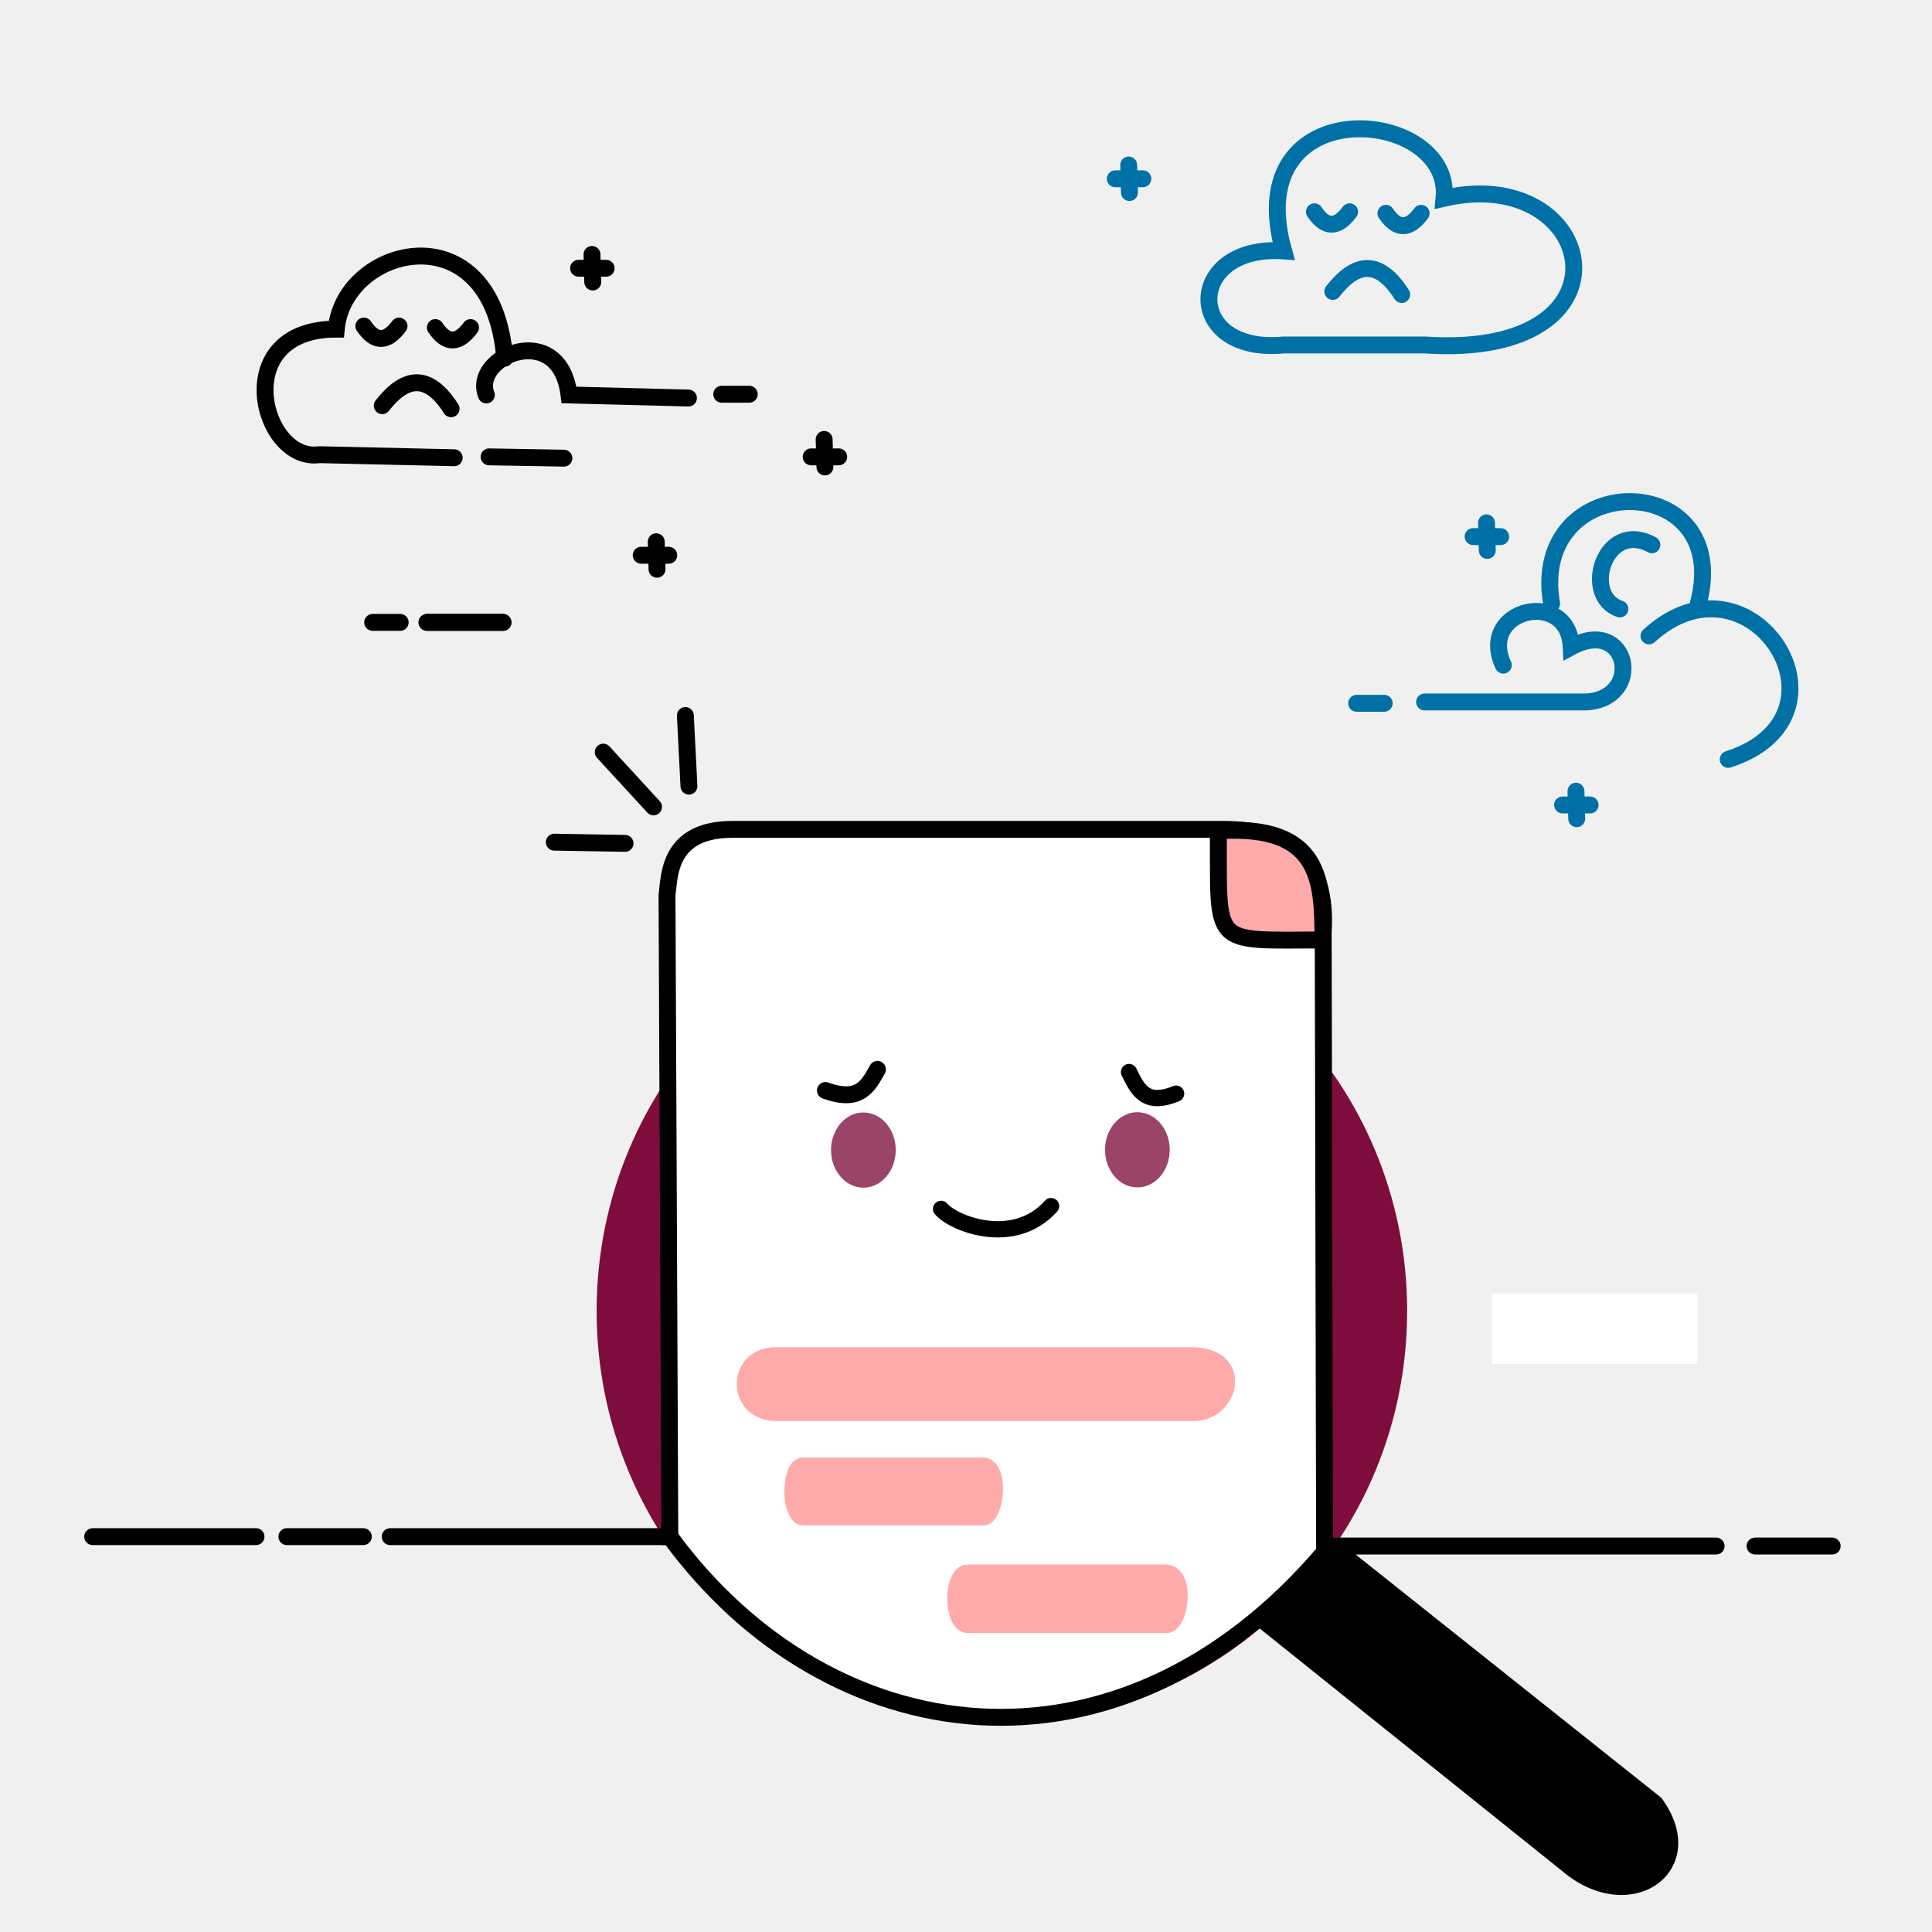
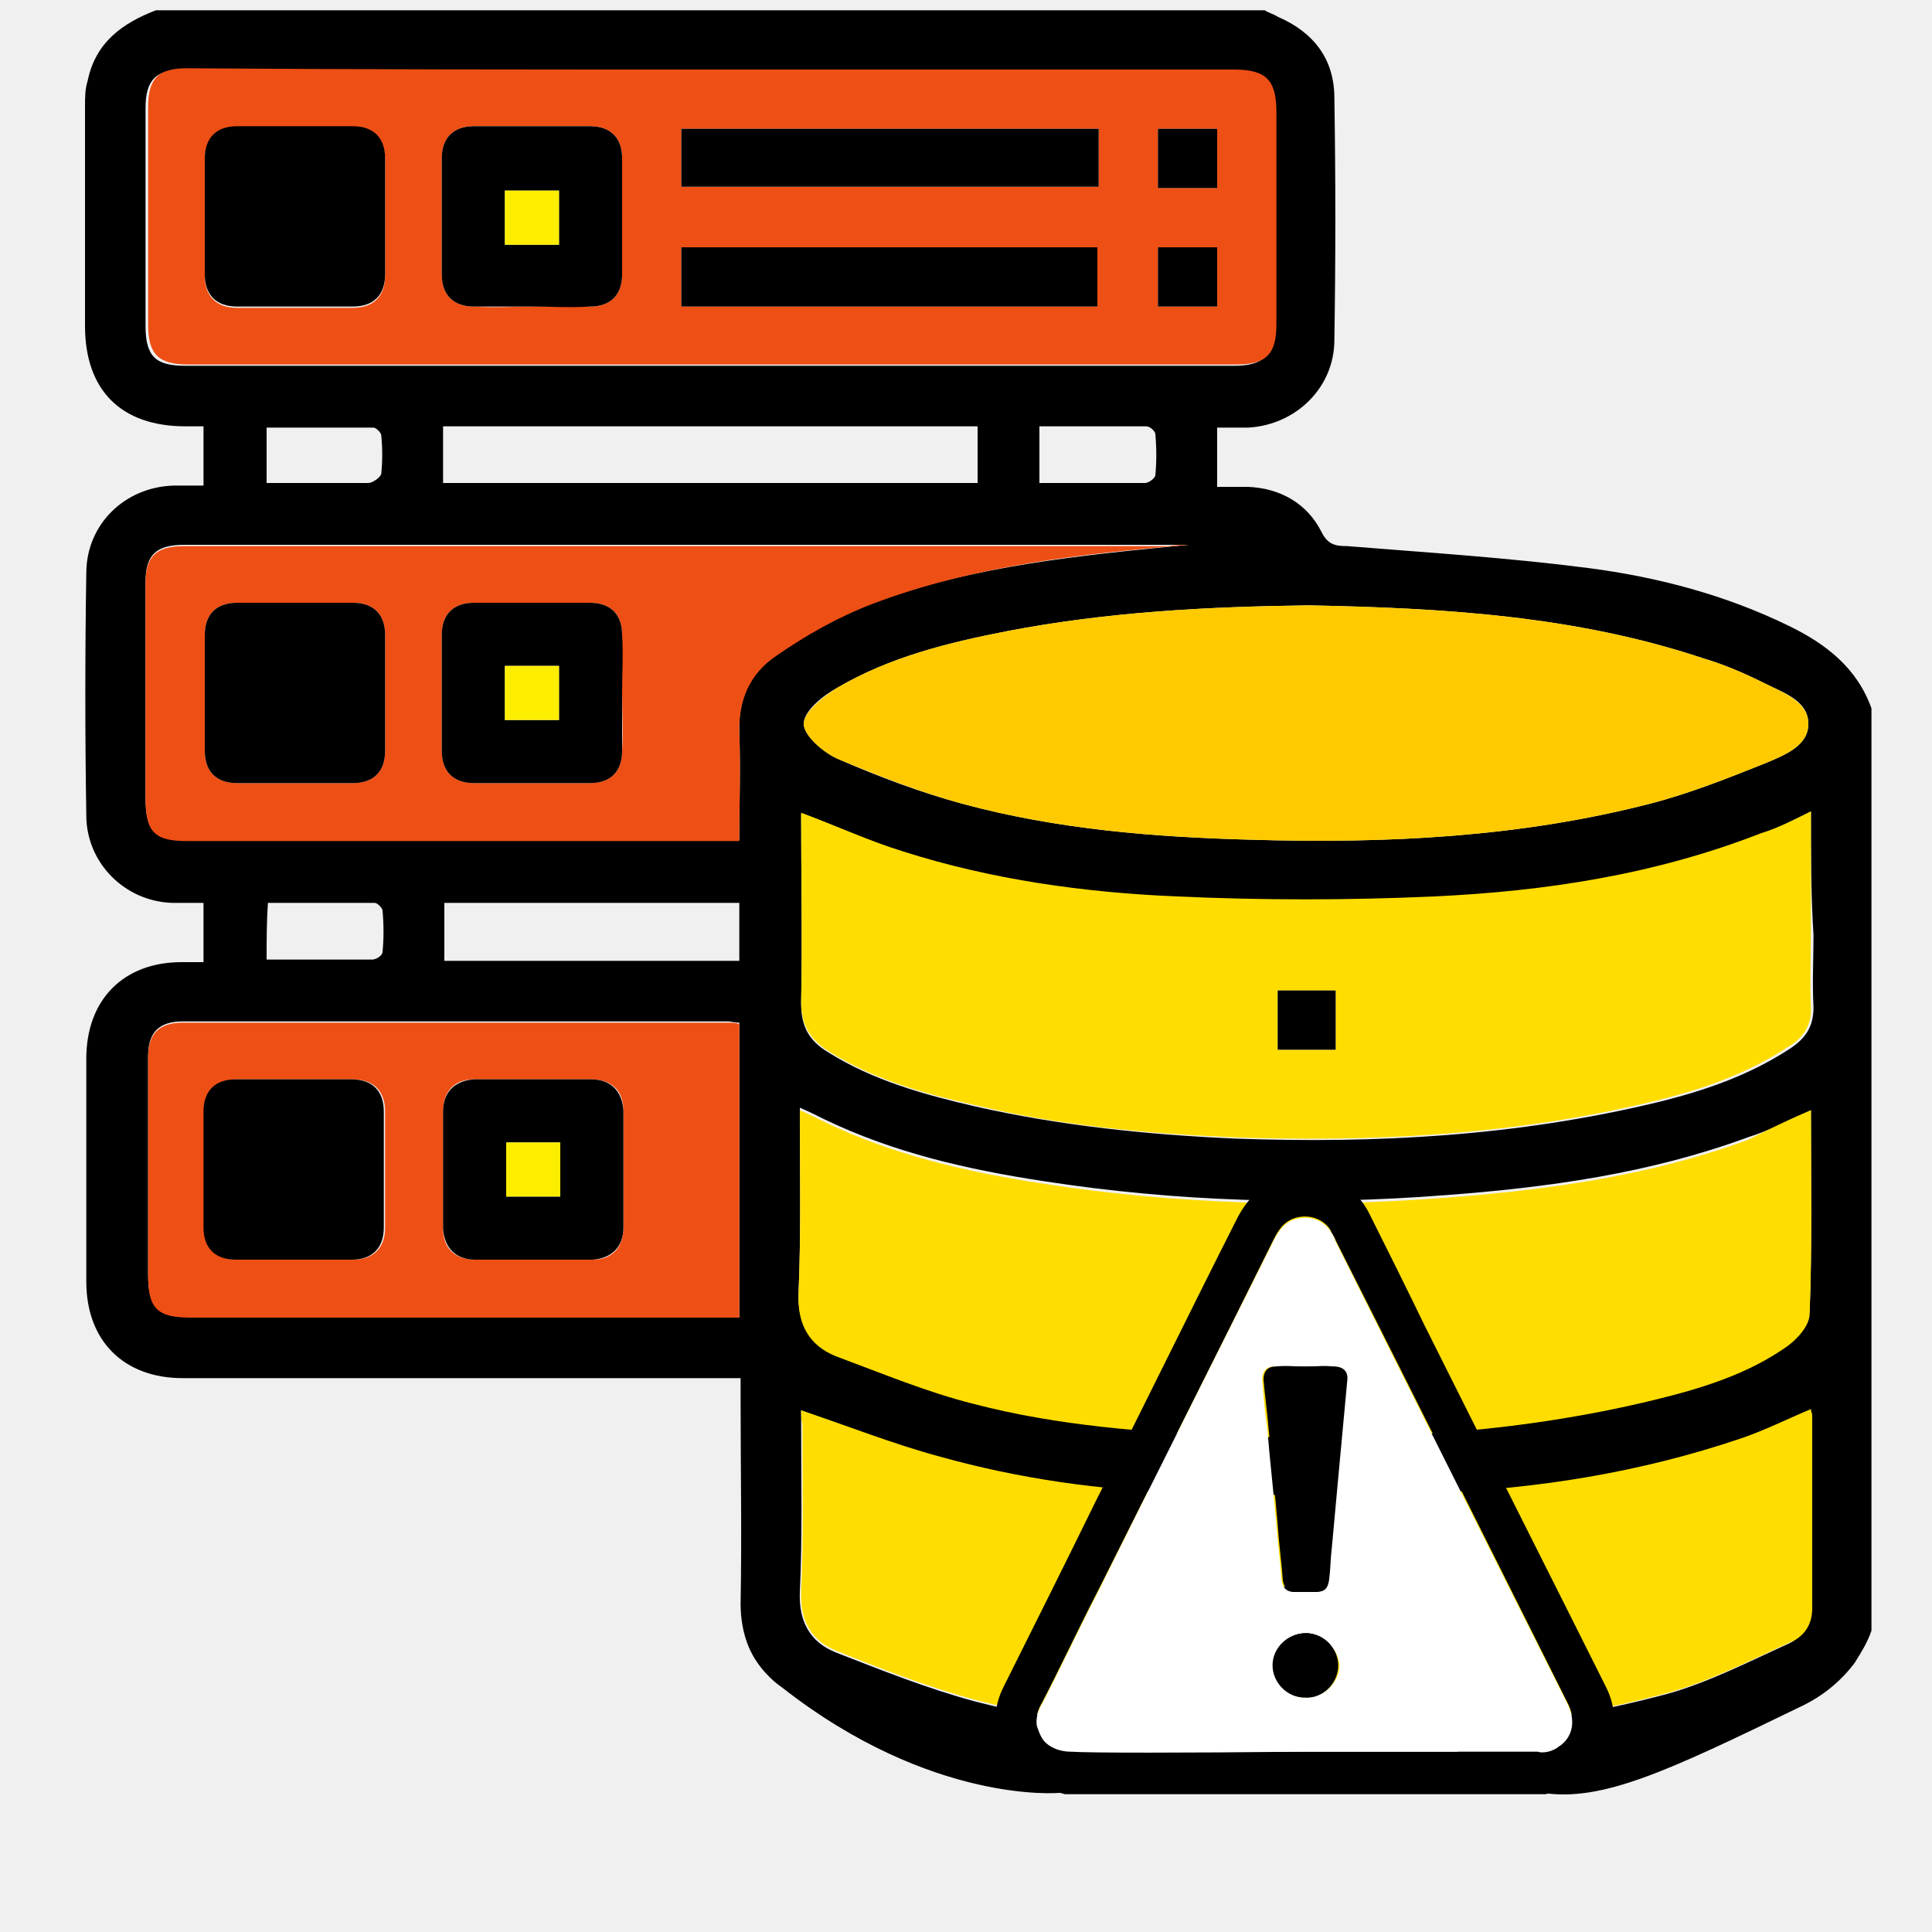
- <svg xmlns="http://www.w3.org/2000/svg" viewBox="0 0 150 150" height="150" width="150" id="svg833" version="1.1">
-   <defs id="defs837" />
-   <g style="display:inline" id="layer3">
-     <ellipse ry="31.96" rx="31.464" cy="101.786" cx="77.786" id="path1007" style="opacity:1;fill:#7e0d3e;stroke-width:2.116;stroke-linecap:round;stroke-linejoin:round;stroke-miterlimit:4;stroke-dasharray:none;paint-order:markers stroke fill" />
+ <svg xmlns="http://www.w3.org/2000/svg" version="1.1" id="svg833" x="0px" y="0px" viewBox="0 0 150 150" style="enable-background:new 0 0 150 150;" xml:space="preserve">
+   <style type="text/css">
+ 	.st0{fill:#FFDD00;}
+ 	.st1{fill:#EE4F15;}
+ 	.st2{fill:#FFCA00;}
+ 	.st3{fill:#FDEE00;}
+ 	.st4{fill:#FFFFFF;}
+ </style>
+   <g id="uo8tta.tif">
+     <g>
+       <path d="M145.3,55c0,23.9,0,47.8,0,71.6c-0.3,0.9-0.8,1.7-1.3,2.5c-1.5,2-3.3,3-4.4,3.5c-10.1,4.9-15.2,7.3-19.8,6.6    c-8.6-1.2-8.4-9-15.9-9.8c-8.5-1-10.1,8.8-21.7,9.8c0,0-9.9,0.9-21.5-8.2c-0.6-0.4-1.9-1.5-2.6-3.2c-0.4-1-0.6-2.1-0.6-3.3    c0.1-5.3,0-10.6,0-15.9c0-0.5,0-1,0-1.6c-0.8,0-1.4,0-1.9,0c-13.8,0-27.6,0-41.4,0c-4.6,0-7.5-2.9-7.5-7.5c0-5.8,0-11.6,0-17.3    c0-4.6,2.9-7.5,7.4-7.5c0.6,0,1.1,0,1.7,0c0-1.6,0-3.1,0-4.6c-0.9,0-1.6,0-2.4,0c-3.7-0.1-6.7-3.1-6.7-6.8    c-0.1-6.3-0.1-12.5,0-18.8c0-3.8,3-6.7,6.8-6.8c0.8,0,1.5,0,2.3,0c0-1.6,0-3.1,0-4.6c-0.5,0-1,0-1.4,0c-5,0-7.8-2.8-7.8-7.8    c0-5.7,0-11.4,0-17c0-0.7,0-1.4,0.2-2c0.6-3,2.7-4.5,5.3-5.5c28.7,0,57.4,0,86.1,0c0.3,0.2,0.7,0.3,1,0.5c2.8,1.2,4.4,3.3,4.4,6.3    c0.1,6.3,0.1,12.5,0,18.8c0,3.7-3,6.6-6.7,6.8c-0.8,0-1.6,0-2.4,0c0,1.7,0,3.1,0,4.6c0.9,0,1.6,0,2.4,0c2.5,0.1,4.6,1.3,5.7,3.5    c0.5,1,1.1,1.1,2,1.1c6.2,0.5,12.5,0.9,18.7,1.7c5.4,0.7,10.7,2.1,15.6,4.5C141.8,50,144.2,51.9,145.3,55z M140.6,63    c-1.4,0.7-2.6,1.3-3.9,1.8c-8.2,3.2-16.7,4.5-25.4,4.9c-6.6,0.3-13.3,0.3-19.9,0c-7.2-0.3-14.4-1.4-21.3-3.5c-2.7-0.8-5.3-2-7.9-3    c0,4.9,0.1,9.8,0,14.7c0,1.8,0.6,2.9,2.1,3.8c3.5,2.2,7.5,3.3,11.4,4.2c6.6,1.5,13.4,2.2,20.2,2.5c11,0.4,21.9-0.2,32.7-2.8    c3.7-0.9,7.2-2.1,10.4-4.2c1.2-0.8,1.8-1.7,1.8-3.2c-0.1-1.9,0-3.8,0-5.6C140.6,69.4,140.6,66.3,140.6,63z M140.6,86.2    c-1.7,0.8-3.3,1.6-4.9,2.1c-7.6,2.8-15.5,3.9-23.6,4.5c-10.4,0.8-20.8,0.5-31.1-1.1c-5.9-0.9-11.6-2.2-17-4.8    c-0.6-0.3-1.2-0.6-1.9-0.9c0,4.9,0.1,9.6-0.1,14.3c-0.1,2.4,0.8,4,2.9,4.8c3.5,1.4,7.1,2.8,10.7,3.7c6.6,1.7,13.4,2.2,20.1,2.5    c11,0.4,21.9-0.2,32.7-2.8c3.7-0.9,7.2-2,10.4-4.2c0.8-0.5,1.6-1.6,1.7-2.5C140.7,96.7,140.6,91.5,140.6,86.2z M62.2,109.5    c0,0.2,0,0.7,0,1.2c0,4.3,0.1,8.6-0.1,12.9c-0.1,2.3,0.8,3.9,2.8,4.7c3.6,1.4,7.1,2.8,10.8,3.8c6.5,1.7,13.3,2.2,20,2.5    c11.4,0.4,22.7-0.1,33.8-3.1c3.2-0.9,6.3-2.5,9.4-3.9c1-0.5,1.7-1.4,1.7-2.6c0-5,0-10,0-15c0-0.2-0.1-0.3-0.1-0.5    c-1.9,0.8-3.7,1.7-5.5,2.3c-7.7,2.7-15.7,3.9-23.8,4.2c-6.5,0.3-13,0.2-19.5,0c-6.3-0.2-12.7-1.1-18.8-2.8    C69.4,112.2,65.8,110.8,62.2,109.5z M55.2,5.4C55.2,5.4,55.2,5.4,55.2,5.4c-13.6,0-27.2,0-40.9,0c-2.2,0-3,0.8-3,3    c0,5.6,0,11.3,0,16.9c0,2.4,0.8,3.1,3.1,3.1c27.1,0,54.3,0,81.4,0c2.3,0,3.1-0.8,3.1-3.1c0-5.5,0-11,0-16.5c0-2.5-0.8-3.3-3.3-3.3    C82.2,5.4,68.7,5.4,55.2,5.4z M101.6,47C93.8,47.1,86,47.5,78.2,49c-4.6,0.9-9.1,2-13.2,4.4c-1.1,0.6-2.6,1.8-2.6,2.8    c0,0.9,1.5,2.2,2.6,2.7c3.2,1.4,6.4,2.6,9.7,3.5c7.4,2,14.9,2.6,22.6,2.8c10.4,0.3,20.7-0.2,30.8-2.8c3.1-0.8,6.1-2,9.1-3.2    c1.4-0.6,3.2-1.3,3.2-3c0-1.8-1.9-2.4-3.3-3.1c-1.6-0.8-3.2-1.5-4.9-2C122.3,47.8,112,47.2,101.6,47z M92.3,42.3    c-0.5,0-1.1,0-1.6,0c-25.5,0-50.9,0-76.4,0c-2.2,0-3,0.8-3,2.9c0,5.6,0,11.2,0,16.7c0,2.6,0.7,3.3,3.2,3.3c13.8,0,27.5,0,41.3,0    c0.5,0,1,0,1.6,0c0-2.9,0.1-5.6,0-8.3c-0.1-2.6,0.8-4.7,2.9-6.1c2.3-1.6,4.8-3,7.4-4C75.7,43.9,84,43.1,92.3,42.3z M57.4,102.3    c0-7.8,0-15.3,0-22.9c-0.4,0-0.6-0.1-0.9-0.1c-14.1,0-28.2,0-42.3,0c-1.9,0-2.7,0.9-2.7,2.7c0,5.6,0,11.3,0,16.9    c0,2.6,0.7,3.3,3.3,3.3c13.7,0,27.3,0,41,0C56.2,102.3,56.8,102.3,57.4,102.3z M34.4,37.5c13.8,0,27.6,0,41.5,0c0-1.5,0-3,0-4.4    c-13.9,0-27.7,0-41.5,0C34.4,34.6,34.4,36,34.4,37.5z M57.4,74.6c0-1.6,0-3,0-4.5c-7.7,0-15.3,0-22.9,0c0,1.5,0,3,0,4.5    C42.2,74.6,49.8,74.6,57.4,74.6z M20.7,37.5c2.8,0,5.4,0,7.9,0c0.3,0,0.9-0.4,1-0.7c0.1-1,0.1-2,0-3c0-0.2-0.4-0.6-0.6-0.6    c-2.8,0-5.5,0-8.3,0C20.7,34.7,20.7,36,20.7,37.5z M80.7,37.5c2.8,0,5.5,0,8.2,0c0.3,0,0.8-0.4,0.8-0.6c0.1-1,0.1-2.1,0-3.2    c0-0.2-0.4-0.6-0.7-0.6c-2.8,0-5.5,0-8.3,0C80.7,34.7,80.7,36,80.7,37.5z M20.7,74.5c2.8,0,5.5,0,8.2,0c0.3,0,0.8-0.3,0.8-0.6    c0.1-1,0.1-2.1,0-3.2c0-0.2-0.4-0.6-0.6-0.6c-2.8,0-5.5,0-8.3,0C20.7,71.6,20.7,73,20.7,74.5z" />
+       <path class="st0" d="M140.6,63c0,3.3,0,6.4,0,9.5c0,1.9-0.1,3.8,0,5.6c0.1,1.5-0.6,2.5-1.8,3.2c-3.2,2.1-6.7,3.3-10.4,4.2    c-10.7,2.6-21.7,3.2-32.7,2.8C89,88,82.3,87.4,75.7,85.8c-4-0.9-7.9-2-11.4-4.2c-1.4-0.9-2.1-2-2.1-3.8c0.1-4.9,0-9.8,0-14.7    c2.7,1,5.3,2.2,7.9,3c6.9,2.2,14.1,3.2,21.3,3.5c6.6,0.3,13.3,0.3,19.9,0c8.7-0.4,17.2-1.7,25.4-4.9C138,64.3,139.2,63.7,140.6,63    z M99.2,76.9c0,1.5,0,3.1,0,4.6c1.5,0,3,0,4.5,0c0-1.6,0-3.1,0-4.6C102.2,76.9,100.7,76.9,99.2,76.9z" />
+       <path class="st0" d="M140.6,86.2c0,5.4,0.1,10.6-0.1,15.8c0,0.9-0.9,1.9-1.7,2.5c-3.1,2.2-6.7,3.3-10.4,4.2    c-10.7,2.6-21.7,3.2-32.7,2.8c-6.8-0.3-13.6-0.8-20.1-2.5c-3.6-0.9-7.2-2.4-10.7-3.7c-2-0.8-3-2.4-2.9-4.8    c0.2-4.7,0.1-9.4,0.1-14.3c0.7,0.3,1.3,0.6,1.9,0.9c5.4,2.6,11.1,3.9,17,4.8c10.3,1.6,20.7,1.9,31.1,1.1c8-0.6,16-1.7,23.6-4.5    C137.3,87.7,138.9,86.9,140.6,86.2z M103.7,107c0-1.6,0-3.1,0-4.6c-1.6,0-3.1,0-4.6,0c0,1.6,0,3,0,4.6    C100.7,107,102.2,107,103.7,107z" />
+       <path class="st0" d="M62.2,109.5c3.6,1.2,7.1,2.6,10.8,3.6c6.1,1.7,12.4,2.6,18.8,2.8c6.5,0.2,13,0.3,19.5,0    c8.1-0.3,16.1-1.6,23.8-4.2c1.8-0.6,3.6-1.5,5.5-2.3c0,0.2,0.1,0.3,0.1,0.5c0,5,0,10,0,15c0,1.3-0.7,2.2-1.7,2.6    c-3.1,1.4-6.2,3-9.4,3.9c-11,3-22.4,3.6-33.8,3.1c-6.7-0.3-13.5-0.8-20-2.5c-3.7-1-7.3-2.4-10.8-3.8c-2-0.8-2.9-2.3-2.8-4.7    c0.2-4.3,0.1-8.6,0.1-12.9C62.2,110.2,62.2,109.8,62.2,109.5z M99.2,123.2c0,1.6,0,3.1,0,4.5c1.6,0,3.1,0,4.5,0c0-1.6,0-3.1,0-4.5    C102.1,123.2,100.7,123.2,99.2,123.2z" />
+       <path class="st1" d="M55.2,5.4c13.5,0,27,0,40.6,0c2.5,0,3.3,0.8,3.3,3.3c0,5.5,0,11,0,16.5c0,2.3-0.8,3.1-3.1,3.1    c-27.1,0-54.3,0-81.4,0c-2.3,0-3.1-0.8-3.1-3.1c0-5.6,0-11.3,0-16.9c0-2.2,0.8-3,3-3C28,5.4,41.6,5.4,55.2,5.4    C55.2,5.4,55.2,5.4,55.2,5.4z M29.9,17c0-1.5,0-3.1,0-4.6c0-1.6-0.9-2.5-2.5-2.5c-3,0-6,0-9,0c-1.6,0-2.5,0.9-2.5,2.5c0,3,0,6,0,9    c0,1.6,0.9,2.5,2.5,2.5c3,0,6,0,9,0c1.6,0,2.5-0.9,2.5-2.5C29.9,19.9,29.9,18.4,29.9,17z M41.3,23.8c1.5,0,3,0,4.5,0    c1.6,0,2.5-0.9,2.5-2.5c0-3,0-6,0-9c0-1.6-0.9-2.5-2.5-2.5c-3,0-6,0-9,0c-1.6,0-2.5,0.9-2.5,2.5c0,3,0,6,0,9    c0,1.6,0.9,2.5,2.5,2.5C38.4,23.9,39.9,23.8,41.3,23.8z M85.3,10c-10.8,0-21.5,0-32.4,0c0,1.5,0,3,0,4.5c10.8,0,21.6,0,32.4,0    C85.3,13,85.3,11.5,85.3,10z M52.9,23.8c10.9,0,21.6,0,32.3,0c0-1.6,0-3.1,0-4.6c-10.8,0-21.5,0-32.3,0    C52.9,20.7,52.9,22.2,52.9,23.8z M94.5,14.6c0-1.7,0-3.2,0-4.6c-1.6,0-3.1,0-4.6,0c0,1.6,0,3.1,0,4.6C91.5,14.6,93,14.6,94.5,14.6    z M94.5,23.8c0-1.6,0-3.1,0-4.6c-1.6,0-3.1,0-4.6,0c0,1.6,0,3.1,0,4.6C91.5,23.8,93,23.8,94.5,23.8z" />
+       <path class="st2" d="M101.6,47c10.4,0.2,20.7,0.8,30.6,4.1c1.7,0.5,3.3,1.2,4.9,2c1.4,0.7,3.3,1.4,3.3,3.1c0,1.7-1.8,2.4-3.2,3    c-3,1.2-6,2.4-9.1,3.2c-10.1,2.6-20.4,3.1-30.8,2.8c-7.6-0.2-15.2-0.8-22.6-2.8c-3.3-0.9-6.6-2.2-9.7-3.5    c-1.1-0.5-2.6-1.8-2.6-2.7c0-0.9,1.5-2.1,2.6-2.8c4.1-2.4,8.6-3.5,13.2-4.4C86,47.5,93.8,47.1,101.6,47z" />
+       <path class="st1" d="M92.3,42.3c-8.3,0.7-16.7,1.6-24.6,4.6c-2.6,1-5.1,2.4-7.4,4c-2.1,1.4-3,3.5-2.9,6.1c0.1,2.7,0,5.4,0,8.3    c-0.6,0-1.1,0-1.6,0c-13.8,0-27.5,0-41.3,0c-2.5,0-3.2-0.7-3.2-3.3c0-5.6,0-11.2,0-16.7c0-2.1,0.8-2.9,3-2.9c25.5,0,50.9,0,76.4,0    C91.3,42.3,91.8,42.3,92.3,42.3z M29.9,53.8c0-1.5,0-3,0-4.5c0-1.6-0.9-2.5-2.5-2.5c-3,0-6,0-9,0c-1.6,0-2.5,0.9-2.5,2.5    c0,3,0,6,0,9c0,1.6,0.9,2.5,2.5,2.5c3,0,6,0,9,0c1.6,0,2.5-0.9,2.5-2.5C29.9,56.8,29.9,55.3,29.9,53.8z M48.3,53.8    c0-1.5,0-3,0-4.5c0-1.6-0.9-2.5-2.5-2.5c-3,0-6,0-9,0c-1.6,0-2.5,0.9-2.5,2.5c0,3,0,6,0,9c0,1.6,0.9,2.5,2.5,2.5c3,0,6,0,9,0    c1.6,0,2.5-0.9,2.5-2.5C48.4,56.8,48.3,55.3,48.3,53.8z" />
+       <path class="st1" d="M57.4,102.3c-0.6,0-1.1,0-1.6,0c-13.7,0-27.3,0-41,0c-2.6,0-3.3-0.7-3.3-3.3c0-5.6,0-11.3,0-16.9    c0-1.9,0.9-2.7,2.7-2.7c14.1,0,28.2,0,42.3,0c0.3,0,0.6,0,0.9,0.1C57.4,87,57.4,94.5,57.4,102.3z M23,83.8c-1.5,0-3.1,0-4.6,0    c-1.6,0-2.5,0.9-2.5,2.5c0,3,0,6,0,9c0,1.6,0.9,2.5,2.5,2.5c3,0,6,0,9,0c1.6,0,2.5-0.9,2.5-2.5c0-3,0-6,0-9c0-1.6-0.9-2.5-2.5-2.5    C25.9,83.8,24.4,83.8,23,83.8z M41.4,83.8c-1.5,0-3.1,0-4.6,0c-1.5,0-2.4,0.9-2.4,2.5c0,3,0,6.1,0,9.1c0,1.5,0.9,2.4,2.5,2.4    c3,0,6.1,0,9.1,0c1.5,0,2.4-0.9,2.4-2.5c0-3,0-6.1,0-9.1c0-1.5-0.9-2.4-2.5-2.4C44.4,83.8,42.9,83.8,41.4,83.8z" />
+       <path d="M99.2,76.9c1.6,0,3,0,4.5,0c0,1.5,0,3,0,4.6c-1.5,0-3,0-4.5,0C99.2,80,99.2,78.5,99.2,76.9z" />
+       <path d="M103.7,107c-1.6,0-3,0-4.6,0c0-1.5,0-3,0-4.6c1.5,0,3,0,4.6,0C103.7,103.9,103.7,105.3,103.7,107z" />
+       <path d="M99.2,123.2c1.5,0,3,0,4.5,0c0,1.5,0,3,0,4.5c-1.4,0-2.9,0-4.5,0C99.2,126.2,99.2,124.7,99.2,123.2z" />
+       <path d="M29.9,17c0,1.4,0,2.9,0,4.3c0,1.6-0.9,2.5-2.5,2.5c-3,0-6,0-9,0c-1.6,0-2.5-0.9-2.5-2.5c0-3,0-6,0-9    c0-1.6,0.9-2.5,2.5-2.5c3,0,6,0,9,0c1.6,0,2.5,0.9,2.5,2.5C29.9,13.9,29.9,15.4,29.9,17z" />
+       <path d="M41.3,23.8c-1.5,0-3,0-4.5,0c-1.6,0-2.5-0.9-2.5-2.5c0-3,0-6,0-9c0-1.6,0.9-2.5,2.5-2.5c3,0,6,0,9,0    c1.6,0,2.5,0.9,2.5,2.5c0,3,0,6,0,9c0,1.6-0.9,2.5-2.5,2.5C44.3,23.9,42.8,23.8,41.3,23.8z M43.4,19c0-1.5,0-2.9,0-4.2    c-1.5,0-2.8,0-4.2,0c0,1.5,0,2.8,0,4.2C40.7,19,42,19,43.4,19z" />
+       <path d="M85.3,10c0,1.6,0,3,0,4.5c-10.8,0-21.5,0-32.4,0c0-1.5,0-3,0-4.5C63.7,10,74.5,10,85.3,10z" />
+       <path d="M52.9,23.8c0-1.6,0-3,0-4.6c10.8,0,21.5,0,32.3,0c0,1.5,0,3,0,4.6C74.5,23.8,63.8,23.8,52.9,23.8z" />
+       <path d="M94.5,14.6c-1.5,0-3,0-4.6,0c0-1.5,0-3,0-4.6c1.5,0,2.9,0,4.6,0C94.5,11.4,94.5,12.9,94.5,14.6z" />
+       <path d="M94.5,23.8c-1.5,0-3,0-4.6,0c0-1.5,0-3,0-4.6c1.5,0,3,0,4.6,0C94.5,20.7,94.5,22.2,94.5,23.8z" />
+       <path d="M29.9,53.8c0,1.5,0,3,0,4.5c0,1.6-0.9,2.5-2.5,2.5c-3,0-6,0-9,0c-1.6,0-2.5-0.9-2.5-2.5c0-3,0-6,0-9    c0-1.6,0.9-2.5,2.5-2.5c3,0,6,0,9,0c1.6,0,2.5,0.9,2.5,2.5C29.9,50.8,29.9,52.3,29.9,53.8z" />
+       <path d="M48.3,53.8c0,1.5,0,3,0,4.5c0,1.6-0.9,2.5-2.5,2.5c-3,0-6,0-9,0c-1.6,0-2.5-0.9-2.5-2.5c0-3,0-6,0-9    c0-1.6,0.9-2.5,2.5-2.5c3,0,6,0,9,0c1.6,0,2.5,0.9,2.5,2.5C48.4,50.8,48.3,52.3,48.3,53.8z M39.2,55.9c1.5,0,2.8,0,4.2,0    c0-1.5,0-2.8,0-4.2c-1.5,0-2.8,0-4.2,0C39.2,53.1,39.2,54.5,39.2,55.9z" />
+       <path d="M23,83.8c1.4,0,2.9,0,4.3,0c1.6,0,2.5,0.9,2.5,2.5c0,3,0,6,0,9c0,1.6-0.9,2.5-2.5,2.5c-3,0-6,0-9,0    c-1.6,0-2.5-0.9-2.5-2.5c0-3,0-6,0-9c0-1.6,0.9-2.5,2.5-2.5C19.9,83.8,21.5,83.8,23,83.8z" />
+       <path d="M41.4,83.8c1.5,0,3,0,4.5,0c1.5,0,2.4,0.9,2.5,2.4c0,3,0,6.1,0,9.1c0,1.5-0.9,2.4-2.4,2.5c-3,0-6.1,0-9.1,0    c-1.5,0-2.4-0.9-2.5-2.4c0-3,0-6.1,0-9.1c0-1.5,0.9-2.4,2.4-2.5C38.3,83.8,39.9,83.8,41.4,83.8z M39.3,88.7c0,1.5,0,2.9,0,4.2    c1.5,0,2.9,0,4.2,0c0-1.5,0-2.9,0-4.2C42,88.7,40.6,88.7,39.3,88.7z" />
+       <path class="st3" d="M43.4,19c-1.4,0-2.7,0-4.2,0c0-1.4,0-2.7,0-4.2c1.3,0,2.7,0,4.2,0C43.4,16.1,43.4,17.4,43.4,19z" />
+       <path class="st3" d="M39.2,55.9c0-1.5,0-2.8,0-4.2c1.4,0,2.8,0,4.2,0c0,1.4,0,2.8,0,4.2C42.1,55.9,40.7,55.9,39.2,55.9z" />
+       <path class="st3" d="M39.3,88.7c1.4,0,2.7,0,4.2,0c0,1.3,0,2.7,0,4.2c-1.3,0-2.7,0-4.2,0C39.3,91.6,39.3,90.2,39.3,88.7z" />
+     </g>
  </g>
-   <g id="layer2">
-     <path id="path991" d="M 52.005,119.304 51.787,69.522 c 0.197,-1.526 0.085,-5.151 5.13,-5.13 h 37.804 c 5.301,-0.062 8.39,2.173 8.011,8.011 l 0.109,48.091 c -16.039,18.836 -38.484,15.668 -50.835,-1.19 z" style="fill:#ffffff;fill-opacity:1;stroke:#000000;stroke-width:1.312;stroke-linecap:round;stroke-linejoin:miter;stroke-miterlimit:4;stroke-dasharray:none;stroke-opacity:1" />
-     <path id="path993" d="m 94.593,64.504 c 0.049,9.094 -0.685,8.49 8.12,8.475 -0.017,-4.513 -0.073,-9.002 -8.12,-8.475 z" style="fill:#ffaaaa;stroke:#000000;stroke-width:1.312;stroke-linecap:round;stroke-linejoin:miter;stroke-miterlimit:4;stroke-dasharray:none;stroke-opacity:1" />
-     <ellipse ry="2.919" rx="2.512" cy="89.291" cx="67.033" id="path995" style="opacity:0.77;fill:#7e0d3e;stroke-width:0.816;stroke-linecap:round;stroke-linejoin:round;stroke-miterlimit:4;stroke-dasharray:none;paint-order:markers stroke fill" />
-     <ellipse style="opacity:0.77;fill:#7e0d3e;stroke-width:0.816;stroke-linecap:round;stroke-linejoin:round;stroke-miterlimit:4;stroke-dasharray:none;paint-order:markers stroke fill" id="ellipse997" cx="88.306" cy="89.27" rx="2.512" ry="2.919" />
-     <path id="path999" d="m 64.085,84.665 c 2.688,0.976 3.322,-0.379 4.04,-1.638" style="fill:none;stroke:#000000;stroke-width:1.312;stroke-linecap:round;stroke-linejoin:miter;stroke-miterlimit:4;stroke-dasharray:none;stroke-opacity:1" />
-     <path style="fill:none;stroke:#000000;stroke-width:1.264;stroke-linecap:round;stroke-linejoin:miter;stroke-miterlimit:4;stroke-dasharray:none;stroke-opacity:1" d="m 91.313,84.911 c -2.432,1 -3.006,-0.388 -3.656,-1.678" id="path1001" />
-     <path id="path1005" d="m 81.605,93.642 c -2.923,3.254 -7.629,1.321 -8.54,0.216" style="fill:none;stroke:#000000;stroke-width:1.264;stroke-linecap:round;stroke-linejoin:miter;stroke-miterlimit:4;stroke-dasharray:none;stroke-opacity:1" />
-     <rect y="104.361" x="60.153" height="4.368" width="32.542" id="rect1011" style="opacity:1;fill:#ffffff;fill-opacity:1;stroke-width:1.312;stroke-linecap:round;stroke-linejoin:round;stroke-miterlimit:4;stroke-dasharray:none;paint-order:markers stroke fill" />
-     <rect y="100.429" x="115.845" height="5.46" width="15.943" id="rect1013" style="opacity:1;fill:#ffffff;fill-opacity:1;stroke-width:1.312;stroke-linecap:round;stroke-linejoin:round;stroke-miterlimit:4;stroke-dasharray:none;paint-order:markers stroke fill" />
-     <rect y="154.431" x="99.5" height="5.023" width="23.369" id="rect1015" style="opacity:1;fill:#ffffff;fill-opacity:1;stroke-width:1.312;stroke-linecap:round;stroke-linejoin:round;stroke-miterlimit:4;stroke-dasharray:none;paint-order:markers stroke fill" />
-     <path id="path1017" d="m 60.153,105.256 h 32.542 c 3.977,0.148 2.75,4.442 0,4.417 H 60.287 c -3.206,-0.006 -3.23,-4.343 -0.133,-4.417 z" style="fill:#ffaaaa;stroke:#ffaaaa;stroke-width:1.312;stroke-linecap:round;stroke-linejoin:miter;stroke-miterlimit:4;stroke-dasharray:none;stroke-opacity:1" />
-     <path style="fill:#ffaaaa;stroke:#ffaaaa;stroke-width:0.862;stroke-linecap:round;stroke-linejoin:miter;stroke-miterlimit:4;stroke-dasharray:none;stroke-opacity:1" d="M 62.319,113.59 H 76.348 c 1.715,0.148 1.185,4.442 0,4.417 H 62.377 c -1.382,-0.006 -1.392,-4.343 -0.058,-4.417 z" id="path1019" />
-     <path id="path1021" d="m 75.092,121.924 h 15.465 c 1.89,0.148 1.307,4.442 0,4.417 H 75.156 c -1.524,-0.006 -1.535,-4.343 -0.063,-4.417 z" style="fill:#ffaaaa;stroke:#ffaaaa;stroke-width:0.905;stroke-linecap:round;stroke-linejoin:miter;stroke-miterlimit:4;stroke-dasharray:none;stroke-opacity:1" />
+   <g id="rZhTNd.tif">
+     <g>
+       <path d="M120,139.3c-12.4,0-24.9,0-37.3,0c-0.1,0-0.3-0.1-0.4-0.1c-1.1-0.1-2.1-0.6-3-1.3c-2-1.8-2.6-4.5-1.4-6.9    c2.4-4.8,4.8-9.6,7.2-14.5c3.7-7.3,7.3-14.7,11-22c0.9-1.7,2.2-2.8,4.1-3.2c0.3-0.1,0.6-0.1,1-0.2c0.1,0,0.1,0,0.2,0    c0.3,0.1,0.6,0.1,1,0.2c1.9,0.4,3.2,1.4,4,3.1c1.4,2.8,2.8,5.6,4.2,8.5c4.7,9.4,9.4,18.7,14.1,28.1c1.7,3.4-0.2,7.3-3.9,8.1    C120.6,139.2,120.3,139.2,120,139.3z M101.3,136c6,0,12.1,0,18.1,0c0.7,0,1.4-0.2,1.9-0.7c0.7-0.6,1.1-1.8,0.4-3.1    c-6-12-12-24-18-35.9c-0.1-0.3-0.3-0.5-0.4-0.8c-0.5-0.8-1.5-1.2-2.5-1c-1,0.2-1.5,0.9-1.9,1.7c-4.5,9.1-9.1,18.2-13.6,27.2    c-1.5,2.9-2.9,5.9-4.4,8.8c-0.3,0.5-0.5,1.1-0.4,1.7c0.2,1.3,1.2,2,2.6,2C89.2,136,95.3,136,101.3,136z" />
+       <path class="st4" d="M101.3,136c-9.6,0.1-16.7,0.1-18.2,0c-0.4,0-1.2-0.1-1.8-0.6c-0.4-0.3-0.6-0.8-0.8-1.4    c-0.1-0.6,0.1-1.2,0.4-1.7c1.5-2.9,2.9-5.9,4.4-8.8c4.5-9.1,9.1-18.2,13.6-27.2c0.4-0.8,0.9-1.5,1.9-1.7c1-0.2,2,0.2,2.5,1    c0.2,0.3,0.3,0.5,0.4,0.8c6,12,12,24,18,35.9c0.7,1.4,0.3,2.5-0.4,3.1c-0.1,0.1-0.3,0.2-0.4,0.3c-0.6,0.4-1.3,0.4-1.5,0.3    C118.6,136,111.3,136,101.3,136z M101.3,106.1C101.3,106.1,101.3,106.1,101.3,106.1c-0.8,0-1.6,0-2.4,0c-0.6,0-0.9,0.4-0.9,1    c0.1,1.3,0.2,2.6,0.4,3.9c0.2,2.5,0.5,5,0.7,7.4c0.1,1.4,0.3,2.8,0.4,4.3c0.1,0.6,0.4,0.9,1,0.9c0.5,0,1,0,1.5,0    c0.8,0,1-0.3,1.1-1c0.1-0.8,0.1-1.6,0.2-2.4c0.4-4.3,0.8-8.6,1.2-13c0.1-0.7-0.2-1.1-1-1.1C102.9,106,102.1,106.1,101.3,106.1z     M101.4,126.8c-1.4,0-2.5,1.1-2.5,2.5c0,1.4,1.1,2.5,2.5,2.5c1.4,0,2.6-1.2,2.6-2.5C103.9,128,102.7,126.8,101.4,126.8z" />
+       <path d="M101.3,106.1c0.8,0,1.5,0,2.3,0c0.7,0,1.1,0.4,1,1.1c-0.4,4.3-0.8,8.6-1.2,13c-0.1,0.8-0.1,1.6-0.2,2.4    c-0.1,0.8-0.4,1-1.1,1c-0.5,0-1,0-1.5,0c-0.6,0-0.9-0.3-1-0.9c-0.1-1.4-0.3-2.8-0.4-4.3c-0.2-2.5-0.5-5-0.7-7.4    c-0.1-1.3-0.3-2.6-0.4-3.9c0-0.6,0.3-1,0.9-1C99.8,106,100.6,106.1,101.3,106.1C101.3,106.1,101.3,106.1,101.3,106.1z" />
+       <path d="M101.4,126.8c1.4,0,2.5,1.2,2.5,2.5c0,1.4-1.2,2.6-2.6,2.5c-1.4,0-2.5-1.2-2.5-2.5C98.8,127.9,100,126.8,101.4,126.8z" />
+     </g>
  </g>
-   <g id="layer1">
-     <path id="path848" d="M 35.263,35.539 24.8,35.302 c -4.511,0.637 -7.149,-9.754 1.308,-9.749 0.597,-6.514 12.137,-9.363 13.078,2.259" style="fill:none;stroke:#000000;stroke-width:1.312;stroke-linecap:round;stroke-linejoin:miter;stroke-miterlimit:4;stroke-dasharray:none;stroke-opacity:1" />
-     <path id="path850" d="m 37.759,30.665 c -1.182,-3.024 5.704,-5.896 6.42,0 l 9.273,0.238" style="fill:none;stroke:#000000;stroke-width:1.312;stroke-linecap:round;stroke-linejoin:miter;stroke-miterlimit:4;stroke-dasharray:none;stroke-opacity:1" />
-     <path id="path852" d="m 29.675,31.497 c 1.783,-2.282 3.567,-2.548 5.35,0.238" style="fill:none;stroke:#000000;stroke-width:1.312;stroke-linecap:round;stroke-linejoin:miter;stroke-miterlimit:4;stroke-dasharray:none;stroke-opacity:1" />
-     <path id="path854" d="m 28.248,25.315 c 0.876,1.3 1.789,1.272 2.734,0" style="fill:none;stroke:#000000;stroke-width:1.312;stroke-linecap:round;stroke-linejoin:miter;stroke-miterlimit:4;stroke-dasharray:none;stroke-opacity:1" />
-     <path style="fill:none;stroke:#000000;stroke-width:1.312;stroke-linecap:round;stroke-linejoin:miter;stroke-miterlimit:4;stroke-dasharray:none;stroke-opacity:1" d="m 33.799,25.432 c 0.876,1.3 1.789,1.272 2.734,0" id="path856" />
-     <path id="path858" d="m 33.155,48.321 h 5.897" style="fill:none;stroke:#000000;stroke-width:1.312;stroke-linecap:round;stroke-linejoin:miter;stroke-miterlimit:4;stroke-dasharray:none;stroke-opacity:1" />
-     <path style="fill:none;stroke:#000000;stroke-width:1.312;stroke-linecap:round;stroke-linejoin:miter;stroke-miterlimit:4;stroke-dasharray:none;stroke-opacity:1" d="m 28.933,48.321 h 2.138" id="path860" />
-     <path id="path862" d="m 44.921,20.826 h 2.138" style="fill:none;stroke:#000000;stroke-width:1.312;stroke-linecap:round;stroke-linejoin:miter;stroke-miterlimit:4;stroke-dasharray:none;stroke-opacity:1" />
-     <path style="fill:none;stroke:#000000;stroke-width:1.312;stroke-linecap:round;stroke-linejoin:miter;stroke-miterlimit:4;stroke-dasharray:none;stroke-opacity:1" d="m 56.034,30.608 h 2.138" id="path864" />
-     <path id="path866" d="m 49.783,43.11 h 2.138" style="fill:none;stroke:#000000;stroke-width:1.312;stroke-linecap:round;stroke-linejoin:miter;stroke-miterlimit:4;stroke-dasharray:none;stroke-opacity:1" />
-     <path style="fill:none;stroke:#000000;stroke-width:1.312;stroke-linecap:round;stroke-linejoin:miter;stroke-miterlimit:4;stroke-dasharray:none;stroke-opacity:1" d="m 62.979,35.47 h 2.138" id="path868" />
-     <path id="path870" d="m 37.976,35.47 5.805,0.102" style="fill:none;stroke:#000000;stroke-width:1.312;stroke-linecap:round;stroke-linejoin:miter;stroke-miterlimit:4;stroke-dasharray:none;stroke-opacity:1" />
-     <path style="fill:none;stroke:#000000;stroke-width:1.312;stroke-linecap:round;stroke-linejoin:miter;stroke-miterlimit:4;stroke-dasharray:none;stroke-opacity:1" d="m 45.961,19.757 0.059,2.138" id="path872" />
-     <path id="path874" d="m 63.986,34.116 0.059,2.138" style="fill:none;stroke:#000000;stroke-width:1.312;stroke-linecap:round;stroke-linejoin:miter;stroke-miterlimit:4;stroke-dasharray:none;stroke-opacity:1" />
-     <path style="fill:none;stroke:#000000;stroke-width:1.312;stroke-linecap:round;stroke-linejoin:miter;stroke-miterlimit:4;stroke-dasharray:none;stroke-opacity:1" d="m 50.951,42.059 0.059,2.138" id="path876" />
-     <path id="path878" d="m 99.668,26.784 h 10.953 c 16.849,1.141 13.465,-14.147 1.496,-11.395 0.693,-7.116 -15.988,-8.535 -12.457,4.092 -7.671,-0.531 -7.798,8.053 0.007,7.303 z" style="fill:none;stroke:#0071a7;stroke-width:1.313;stroke-linecap:round;stroke-linejoin:miter;stroke-miterlimit:4;stroke-dasharray:none;stroke-opacity:1" />
-     <path style="fill:none;stroke:#0071a7;stroke-width:1.313;stroke-linecap:round;stroke-linejoin:miter;stroke-miterlimit:4;stroke-dasharray:none;stroke-opacity:1" d="m 103.477,22.627 c 1.783,-2.282 3.567,-2.548 5.35,0.238" id="path880" />
-     <path style="fill:none;stroke:#0071a7;stroke-width:1.313;stroke-linecap:round;stroke-linejoin:miter;stroke-miterlimit:4;stroke-dasharray:none;stroke-opacity:1" d="m 102.05,16.444 c 0.876,1.3 1.789,1.272 2.734,0" id="path882" />
-     <path id="path884" d="m 107.602,16.562 c 0.876,1.3 1.789,1.272 2.734,0" style="fill:none;stroke:#0071a7;stroke-width:1.313;stroke-linecap:round;stroke-linejoin:miter;stroke-miterlimit:4;stroke-dasharray:none;stroke-opacity:1" />
-     <path style="fill:none;stroke:#0071a7;stroke-width:1.313;stroke-linecap:round;stroke-linejoin:miter;stroke-miterlimit:4;stroke-dasharray:none;stroke-opacity:1" d="m 86.592,13.881 h 2.138" id="path886" />
-     <path id="path888" d="m 87.632,12.812 0.059,2.138" style="fill:none;stroke:#0071a7;stroke-width:1.313;stroke-linecap:round;stroke-linejoin:miter;stroke-miterlimit:4;stroke-dasharray:none;stroke-opacity:1" />
-     <path id="path890" d="m 114.372,41.662 h 2.138" style="fill:none;stroke:#0071a7;stroke-width:1.313;stroke-linecap:round;stroke-linejoin:miter;stroke-miterlimit:4;stroke-dasharray:none;stroke-opacity:1" />
-     <path style="fill:none;stroke:#0071a7;stroke-width:1.313;stroke-linecap:round;stroke-linejoin:miter;stroke-miterlimit:4;stroke-dasharray:none;stroke-opacity:1" d="m 115.412,40.593 0.059,2.138" id="path892" />
-     <path style="fill:none;stroke:#0071a7;stroke-width:1.313;stroke-linecap:round;stroke-linejoin:miter;stroke-miterlimit:4;stroke-dasharray:none;stroke-opacity:1" d="m 121.318,62.497 h 2.138" id="path894" />
-     <path id="path896" d="m 122.357,61.428 0.059,2.138" style="fill:none;stroke:#0071a7;stroke-width:1.313;stroke-linecap:round;stroke-linejoin:miter;stroke-miterlimit:4;stroke-dasharray:none;stroke-opacity:1" />
-     <path id="path916" d="m 110.606,54.501 h 12.528 c 4.554,-0.238 3.352,-6.695 -1.145,-4.273 -0.213,-4.596 -7.315,-2.98 -5.273,1.413" style="fill:none;stroke:#0071a7;stroke-width:1.313;stroke-linecap:round;stroke-linejoin:miter;stroke-miterlimit:4;stroke-dasharray:none;stroke-opacity:1" />
-     <path id="path918" d="m 120.465,46.871 c -1.806,-10.571 14.201,-10.572 11.392,0" style="fill:none;stroke:#0071a7;stroke-width:1.313;stroke-linecap:round;stroke-linejoin:miter;stroke-miterlimit:4;stroke-dasharray:none;stroke-opacity:1" />
-     <path style="fill:none;stroke:#0071a7;stroke-width:1.313;stroke-linecap:round;stroke-linejoin:miter;stroke-miterlimit:4;stroke-dasharray:none;stroke-opacity:1" d="m 128.027,49.371 c 7.921,-7.229 16.566,6.244 6.152,9.588" id="path920" />
-     <path id="path922" d="m 125.767,47.278 c -3.006,-0.994 -1.192,-6.976 2.484,-4.98" style="fill:none;stroke:#0071a7;stroke-width:1.313;stroke-linecap:round;stroke-linejoin:miter;stroke-miterlimit:4;stroke-dasharray:none;stroke-opacity:1" />
-     <path id="path924" d="m 105.33,54.604 h 2.138" style="fill:none;stroke:#0071a7;stroke-width:1.313;stroke-linecap:round;stroke-linejoin:miter;stroke-miterlimit:4;stroke-dasharray:none;stroke-opacity:1" />
-     <path style="fill:none;stroke:#000000;stroke-width:1.312;stroke-linecap:round;stroke-linejoin:miter;stroke-miterlimit:4;stroke-dasharray:none;stroke-opacity:1" d="m 33.155,48.321 h 5.897" id="path1023" />
-     <path id="path1025" d="M 30.294,119.304 H 52.005" style="fill:none;stroke:#000000;stroke-width:1.312;stroke-linecap:round;stroke-linejoin:miter;stroke-miterlimit:4;stroke-dasharray:none;stroke-opacity:1" />
-     <path style="fill:none;stroke:#000000;stroke-width:1.312;stroke-linecap:round;stroke-linejoin:miter;stroke-miterlimit:4;stroke-dasharray:none;stroke-opacity:1" d="M 28.21,119.304 H 22.274" id="path1029" />
-     <path id="path1031" d="M 19.876,119.304 H 7.194" style="fill:none;stroke:#000000;stroke-width:1.312;stroke-linecap:round;stroke-linejoin:miter;stroke-miterlimit:4;stroke-dasharray:none;stroke-opacity:1" />
-     <path style="fill:none;stroke:#000000;stroke-width:1.312;stroke-linecap:round;stroke-linejoin:miter;stroke-miterlimit:4;stroke-dasharray:none;stroke-opacity:1" d="M 133.24,120.034 H 103.622" id="path1033" />
-     <path style="fill:none;stroke:#000000;stroke-width:1.312;stroke-linecap:round;stroke-linejoin:miter;stroke-miterlimit:4;stroke-dasharray:none;stroke-opacity:1" d="m 50.74,62.645 -3.906,-4.25" id="path1037" />
-     <path id="path1039" d="m 53.489,61.036 -0.278,-5.485" style="fill:none;stroke:#000000;stroke-width:1.312;stroke-linecap:round;stroke-linejoin:miter;stroke-miterlimit:4;stroke-dasharray:none;stroke-opacity:1" />
-     <path style="fill:none;stroke:#000000;stroke-width:1.312;stroke-linecap:round;stroke-linejoin:miter;stroke-miterlimit:4;stroke-dasharray:none;stroke-opacity:1" d="M 48.528,65.479 43.037,65.386" id="path1041" />
-     <path id="path1043" d="m 142.249,120.034 h -5.986" style="fill:none;stroke:#000000;stroke-width:1.312;stroke-linecap:round;stroke-linejoin:miter;stroke-miterlimit:4;stroke-dasharray:none;stroke-opacity:1" />
-     <path id="path1045" d="M 98.13,126.057 121.552,144.837 c 4.982,4.283 10.778,0.167 7.067,-4.909 l -24.997,-19.894" style="fill:#000000;fill-opacity:1;stroke:#000000;stroke-width:1px;stroke-linecap:round;stroke-linejoin:miter;stroke-opacity:1" />
-     <path id="path1047" d="M 103.622,120.034 Z" style="fill:none;stroke:#000000;stroke-width:1px;stroke-linecap:butt;stroke-linejoin:miter;stroke-opacity:1" />
-   </g>
+   <path class="st4" d="M101.4,136.1" />
+   <path class="st4" d="M101.1,137.5" />
+   <path d="M93.8,151.4" />
</svg>
